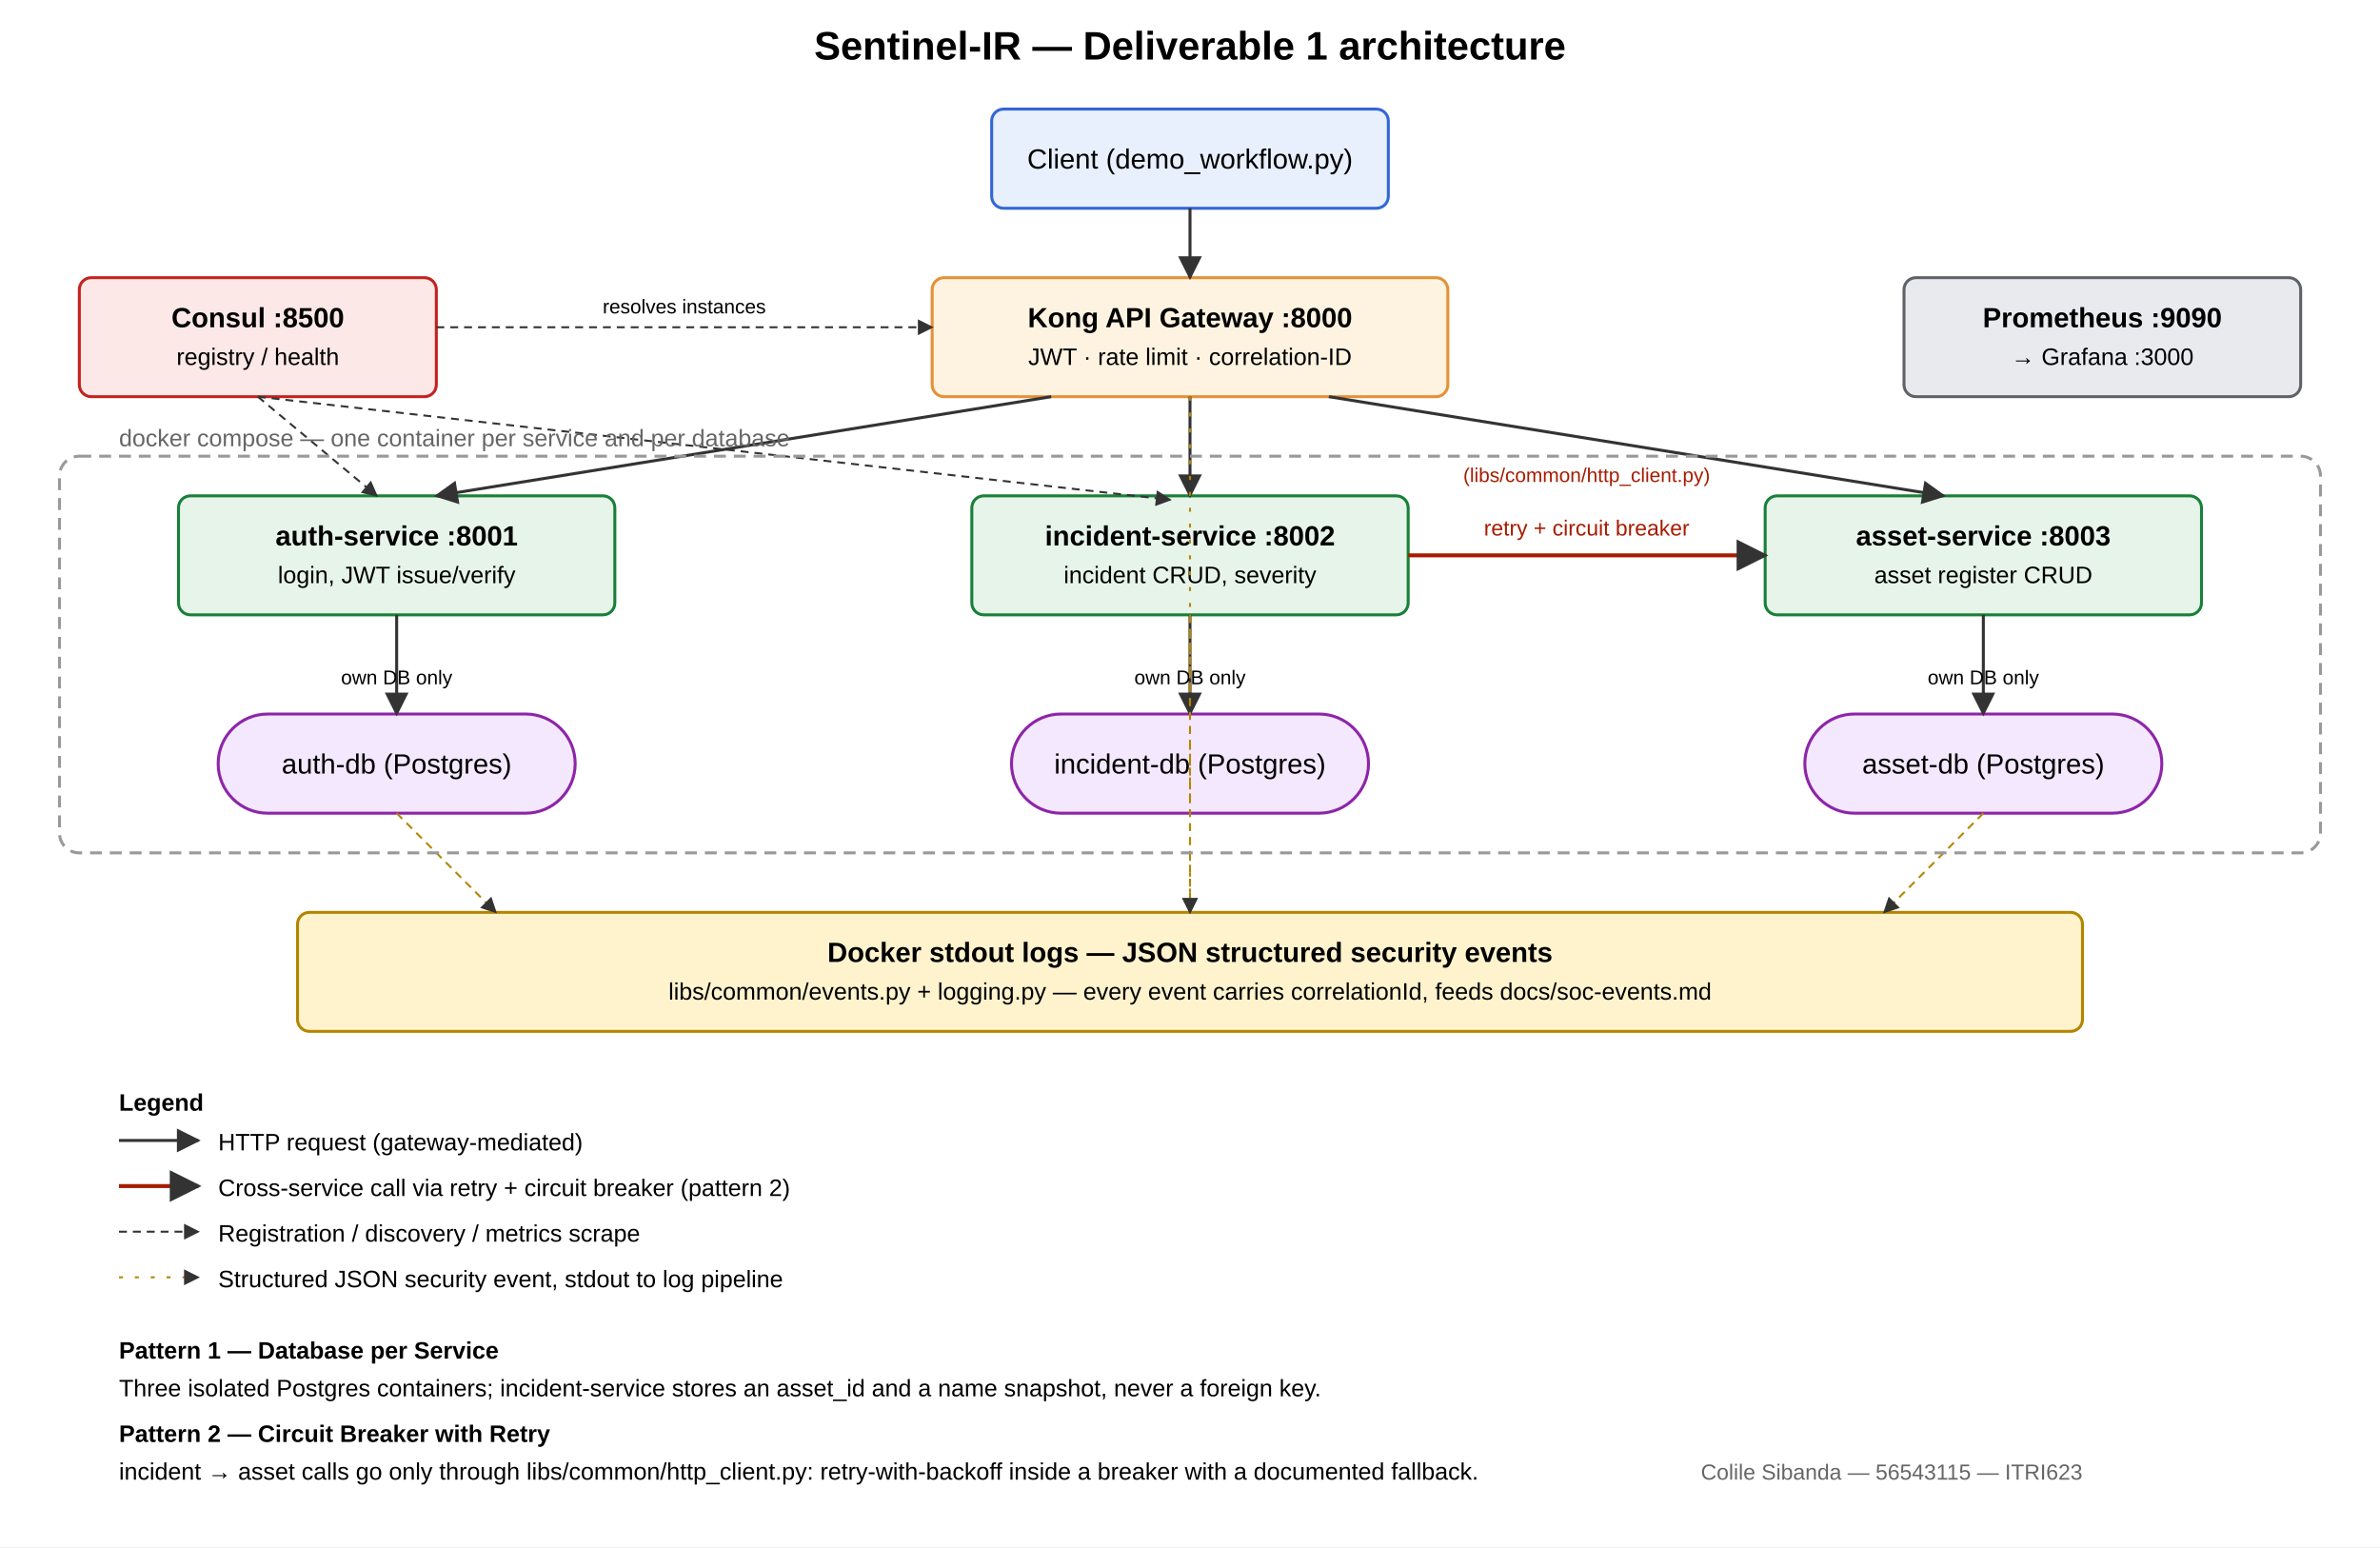
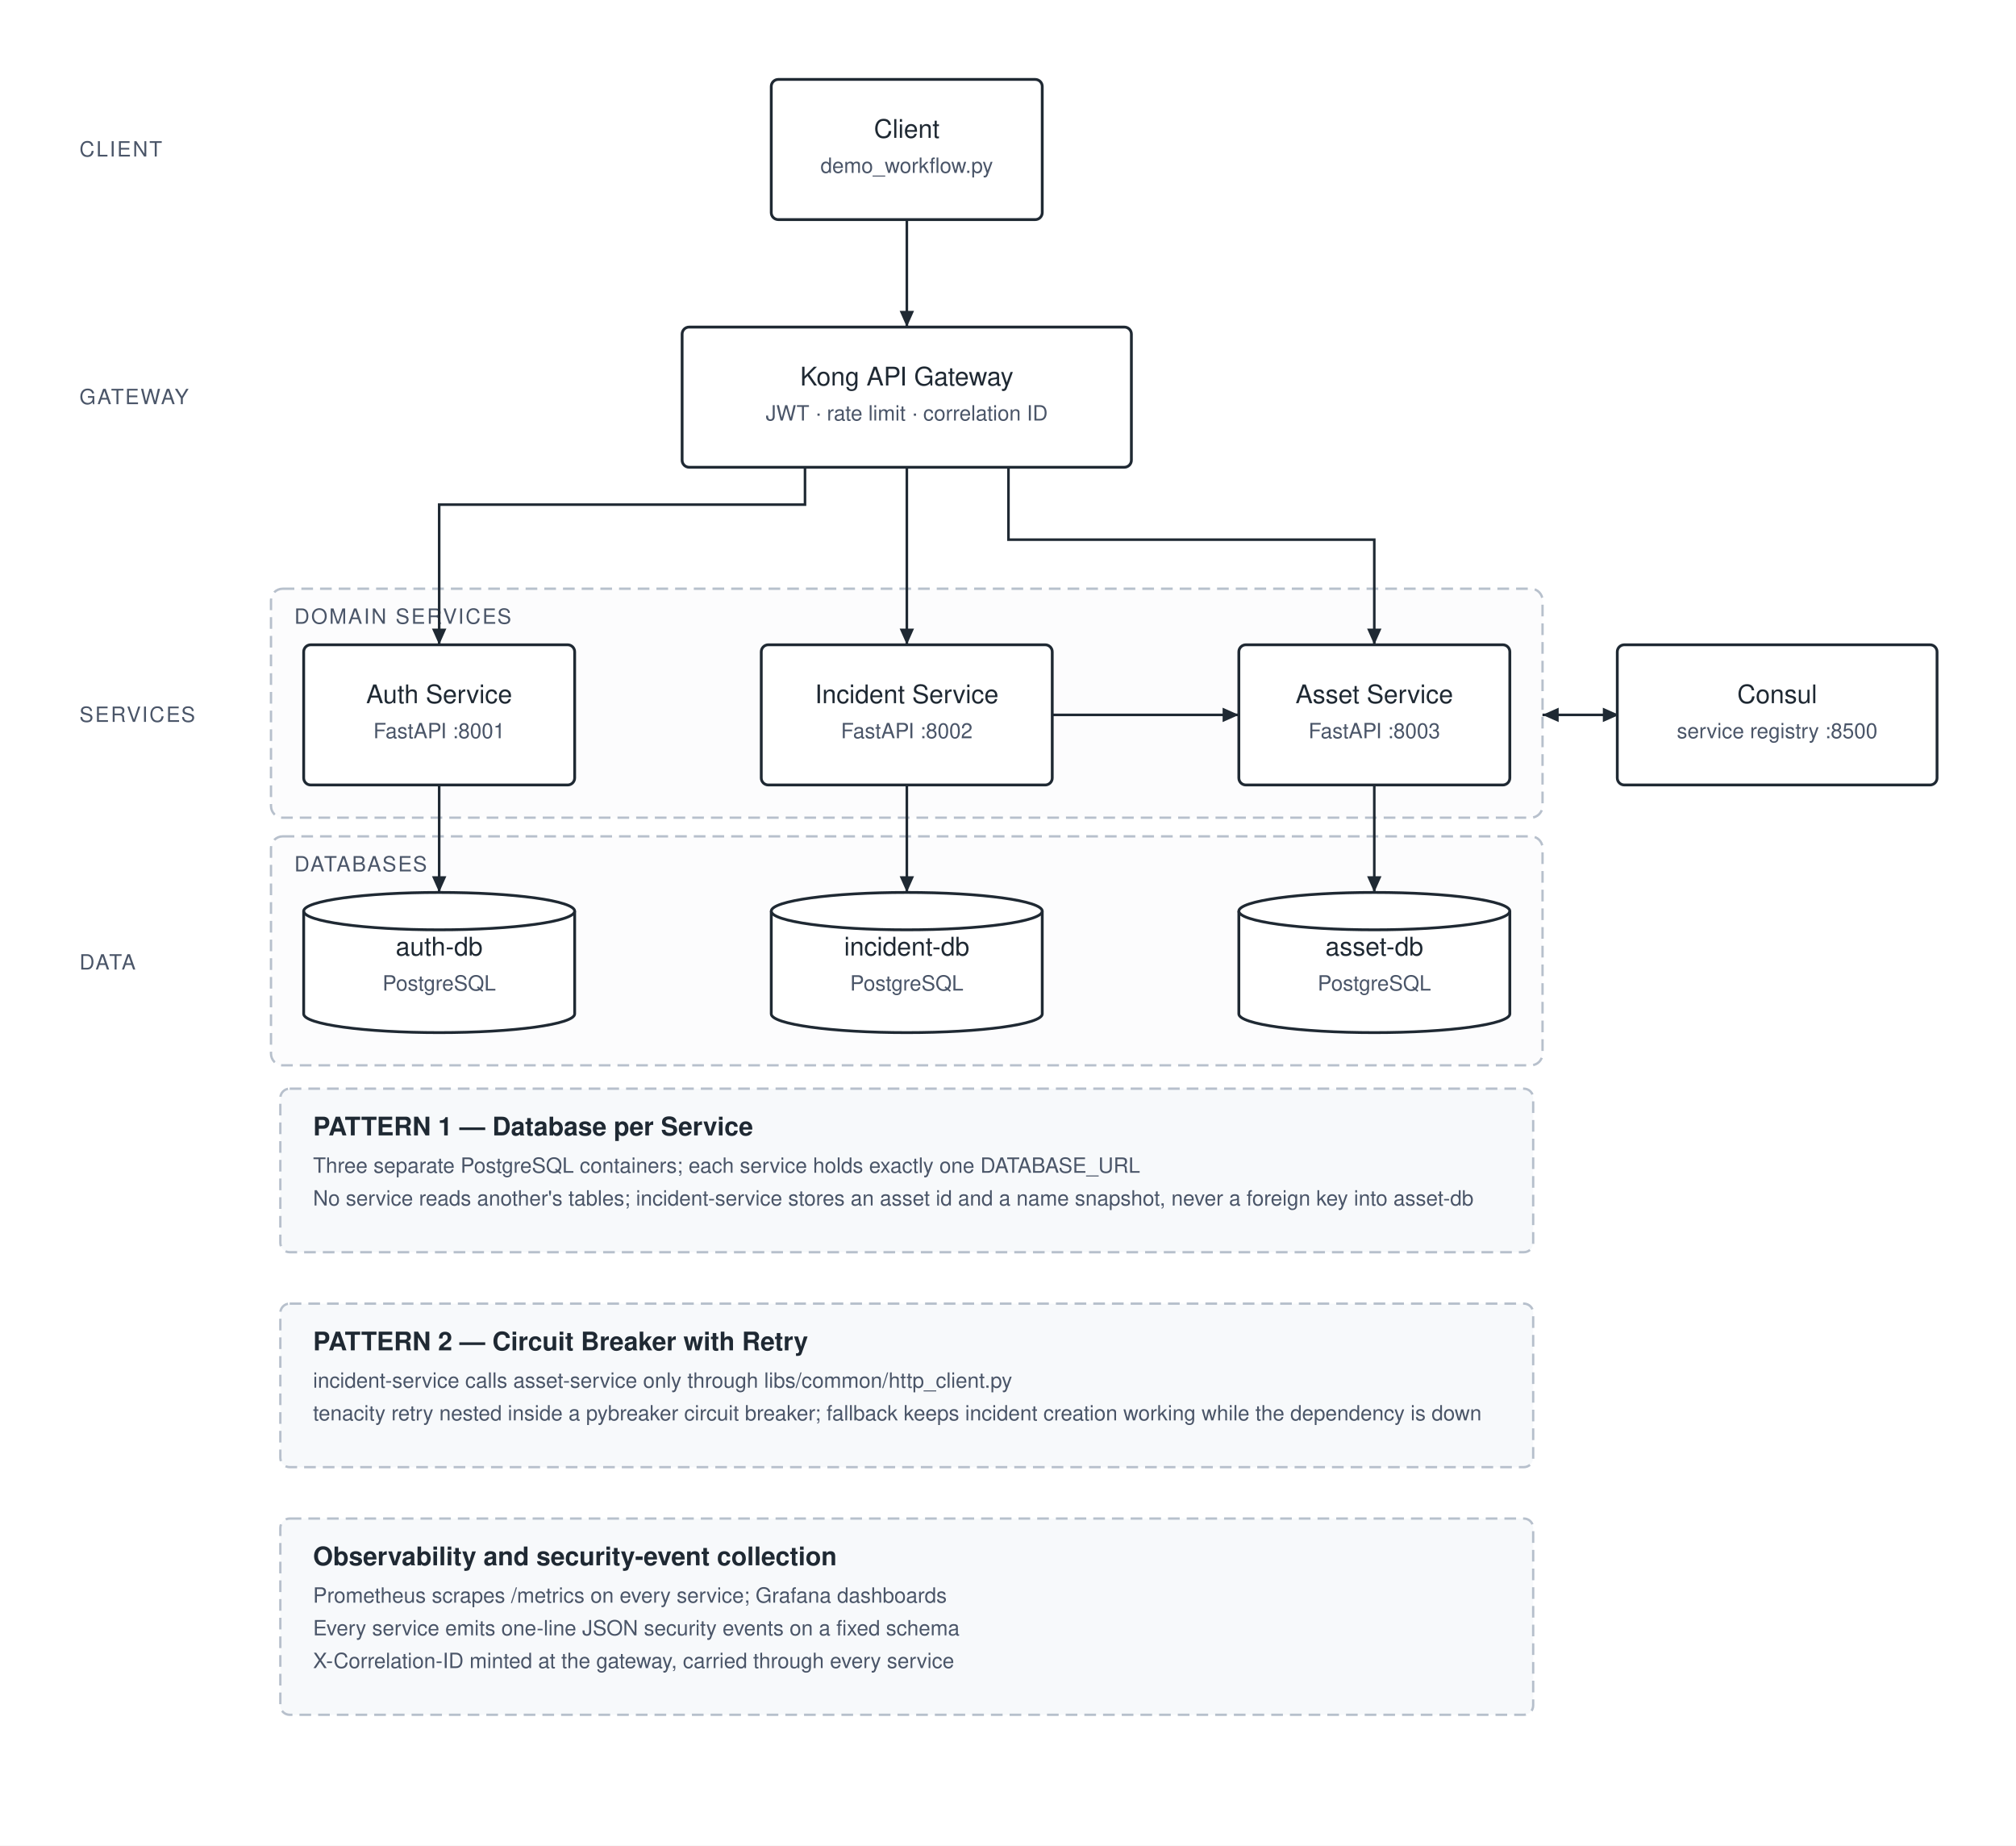
- <svg xmlns="http://www.w3.org/2000/svg" viewBox="0 0 1200 780" font-family="Segoe UI, Arial, sans-serif" font-size="14">
+ <svg xmlns="http://www.w3.org/2000/svg" width="863" height="790" viewBox="0 0 863 790">
+   <rect width="100%" height="100%" fill="#FFFFFF" />
  <defs>
-     <marker id="arrow" viewBox="0 0 10 10" refX="9" refY="5" markerWidth="8" markerHeight="8" orient="auto-start-reverse">
-       <path d="M0,0 L10,5 L0,10 z" fill="#333" />
+     <marker id="a" viewBox="0 0 10 10" refX="9" refY="5" markerWidth="7" markerHeight="7" orient="auto-start-reverse">
+       <path d="M 0 1 L 9 5 L 0 9 z" fill="#1F2933" />
+     </marker>
+     <marker id="astart" viewBox="0 0 10 10" refX="1" refY="5" markerWidth="7" markerHeight="7" orient="auto">
+       <path d="M 9 1 L 0 5 L 9 9 z" fill="#1F2933" />
    </marker>
  </defs>
-   <rect x="0" y="0" width="1200" height="780" fill="#ffffff" />
-   <text x="600" y="30" text-anchor="middle" font-size="20" font-weight="bold">Sentinel-IR — Deliverable 1 architecture</text>
-   <rect x="500" y="55" width="200" height="50" rx="6" fill="#e8f0fe" stroke="#3367d6" stroke-width="1.5" />
-   <text x="600" y="85" text-anchor="middle">Client (demo_workflow.py)</text>
-   <rect x="470" y="140" width="260" height="60" rx="6" fill="#fef3e0" stroke="#e69138" stroke-width="1.5" />
-   <text x="600" y="165" text-anchor="middle" font-weight="bold">Kong API Gateway :8000</text>
-   <text x="600" y="184" text-anchor="middle" font-size="12">JWT · rate limit · correlation-ID</text>
-   <line x1="600" y1="105" x2="600" y2="140" stroke="#333" stroke-width="1.5" marker-end="url(#arrow)" />
-   <rect x="90" y="250" width="220" height="60" rx="6" fill="#e6f4ea" stroke="#188038" stroke-width="1.5" />
-   <text x="200" y="275" text-anchor="middle" font-weight="bold">auth-service :8001</text>
-   <text x="200" y="294" text-anchor="middle" font-size="12">login, JWT issue/verify</text>
-   <rect x="490" y="250" width="220" height="60" rx="6" fill="#e6f4ea" stroke="#188038" stroke-width="1.5" />
-   <text x="600" y="275" text-anchor="middle" font-weight="bold">incident-service :8002</text>
-   <text x="600" y="294" text-anchor="middle" font-size="12">incident CRUD, severity</text>
-   <rect x="890" y="250" width="220" height="60" rx="6" fill="#e6f4ea" stroke="#188038" stroke-width="1.5" />
-   <text x="1000" y="275" text-anchor="middle" font-weight="bold">asset-service :8003</text>
-   <text x="1000" y="294" text-anchor="middle" font-size="12">asset register CRUD</text>
-   <line x1="530" y1="200" x2="220" y2="250" stroke="#333" stroke-width="1.5" marker-end="url(#arrow)" />
-   <line x1="600" y1="200" x2="600" y2="250" stroke="#333" stroke-width="1.5" marker-end="url(#arrow)" />
-   <line x1="670" y1="200" x2="980" y2="250" stroke="#333" stroke-width="1.5" marker-end="url(#arrow)" />
-   <line x1="710" y1="280" x2="890" y2="280" stroke="#a61c00" stroke-width="2" marker-end="url(#arrow)" />
-   <text x="800" y="270" text-anchor="middle" font-size="11" fill="#a61c00">retry + circuit breaker</text>
-   <text x="800" y="243" text-anchor="middle" font-size="10" fill="#a61c00">(libs/common/http_client.py)</text>
-   <rect x="110" y="360" width="180" height="50" rx="25" fill="#f3e8fd" stroke="#8e24aa" stroke-width="1.5" />
-   <text x="200" y="390" text-anchor="middle">auth-db (Postgres)</text>
-   <rect x="510" y="360" width="180" height="50" rx="25" fill="#f3e8fd" stroke="#8e24aa" stroke-width="1.5" />
-   <text x="600" y="390" text-anchor="middle">incident-db (Postgres)</text>
-   <rect x="910" y="360" width="180" height="50" rx="25" fill="#f3e8fd" stroke="#8e24aa" stroke-width="1.5" />
-   <text x="1000" y="390" text-anchor="middle">asset-db (Postgres)</text>
-   <line x1="200" y1="310" x2="200" y2="360" stroke="#333" stroke-width="1.5" marker-end="url(#arrow)" />
-   <line x1="600" y1="310" x2="600" y2="360" stroke="#333" stroke-width="1.5" marker-end="url(#arrow)" />
-   <line x1="1000" y1="310" x2="1000" y2="360" stroke="#333" stroke-width="1.5" marker-end="url(#arrow)" />
-   <text x="200" y="345" text-anchor="middle" font-size="10">own DB only</text>
-   <text x="600" y="345" text-anchor="middle" font-size="10">own DB only</text>
-   <text x="1000" y="345" text-anchor="middle" font-size="10">own DB only</text>
-   <rect x="40" y="140" width="180" height="60" rx="6" fill="#fce8e6" stroke="#c5221f" stroke-width="1.5" />
-   <text x="130" y="165" text-anchor="middle" font-weight="bold">Consul :8500</text>
-   <text x="130" y="184" text-anchor="middle" font-size="12">registry / health</text>
-   <line x1="130" y1="200" x2="190" y2="250" stroke="#333" stroke-width="1" stroke-dasharray="4 3" marker-end="url(#arrow)" />
-   <line x1="130" y1="200" x2="590" y2="252" stroke="#333" stroke-width="1" stroke-dasharray="4 3" marker-end="url(#arrow)" />
-   <line x1="220" y1="165" x2="470" y2="165" stroke="#333" stroke-width="1" stroke-dasharray="4 3" marker-end="url(#arrow)" />
-   <text x="345" y="158" text-anchor="middle" font-size="10">resolves instances</text>
-   <rect x="960" y="140" width="200" height="60" rx="6" fill="#e8eaed" stroke="#5f6368" stroke-width="1.5" />
-   <text x="1060" y="165" text-anchor="middle" font-weight="bold">Prometheus :9090</text>
-   <text x="1060" y="184" text-anchor="middle" font-size="12">→ Grafana :3000</text>
-   <rect x="150" y="460" width="900" height="60" rx="6" fill="#fff3cd" stroke="#b38600" stroke-width="1.5" />
-   <text x="600" y="485" text-anchor="middle" font-weight="bold">Docker stdout logs — JSON structured security events</text>
-   <text x="600" y="504" text-anchor="middle" font-size="12">libs/common/events.py + logging.py — every event carries correlationId, feeds docs/soc-events.md</text>
-   <line x1="200" y1="410" x2="250" y2="460" stroke="#b38600" stroke-width="1" stroke-dasharray="4 3" marker-end="url(#arrow)" />
-   <line x1="600" y1="310" x2="600" y2="460" stroke="#b38600" stroke-width="1" stroke-dasharray="4 3" marker-end="url(#arrow)" />
-   <line x1="1000" y1="410" x2="950" y2="460" stroke="#b38600" stroke-width="1" stroke-dasharray="4 3" marker-end="url(#arrow)" />
-   <line x1="600" y1="200" x2="600" y2="460" stroke="#b38600" stroke-width="1" stroke-dasharray="2 6" marker-end="url(#arrow)" />
-   <rect x="30" y="230" width="1140" height="200" rx="10" fill="none" stroke="#999" stroke-width="1.5" stroke-dasharray="6 4" />
-   <text x="60" y="225" font-size="12" fill="#666">docker compose — one container per service and per database</text>
-   <text x="60" y="560" font-size="12" font-weight="bold">Legend</text>
-   <line x1="60" y1="575" x2="100" y2="575" stroke="#333" stroke-width="1.5" marker-end="url(#arrow)" />
-   <text x="110" y="580" font-size="12">HTTP request (gateway-mediated)</text>
-   <line x1="60" y1="598" x2="100" y2="598" stroke="#a61c00" stroke-width="2" marker-end="url(#arrow)" />
-   <text x="110" y="603" font-size="12">Cross-service call via retry + circuit breaker (pattern 2)</text>
-   <line x1="60" y1="621" x2="100" y2="621" stroke="#333" stroke-width="1" stroke-dasharray="4 3" marker-end="url(#arrow)" />
-   <text x="110" y="626" font-size="12">Registration / discovery / metrics scrape</text>
-   <line x1="60" y1="644" x2="100" y2="644" stroke="#b38600" stroke-width="1" stroke-dasharray="2 6" marker-end="url(#arrow)" />
-   <text x="110" y="649" font-size="12">Structured JSON security event, stdout to log pipeline</text>
-   <text x="60" y="685" font-size="12" font-weight="bold">Pattern 1 — Database per Service</text>
-   <text x="60" y="704" font-size="12">Three isolated Postgres containers; incident-service stores an asset_id and a name snapshot, never a foreign key.</text>
-   <text x="60" y="727" font-size="12" font-weight="bold">Pattern 2 — Circuit Breaker with Retry</text>
-   <text x="60" y="746" font-size="12">incident → asset calls go only through libs/common/http_client.py: retry-with-backoff inside a breaker with a documented fallback.</text>
-   <text x="1050" y="746" font-size="11" fill="#666" text-anchor="end">Colile Sibanda — 56543115 — ITRI623</text>
+   <rect x="116.0" y="252.0" width="544.32" height="98.0" rx="5" fill="#FCFCFD" stroke="#B7C0CC" stroke-width="1" stroke-dasharray="5 3" />
+   <text x="126.0" y="267.0" font-family="Helvetica, Arial, sans-serif" font-size="9.0" fill="#4A5568" letter-spacing="0.7">DOMAIN SERVICES</text>
+   <rect x="116.0" y="358.0" width="544.32" height="98.0" rx="5" fill="#FCFCFD" stroke="#B7C0CC" stroke-width="1" stroke-dasharray="5 3" />
+   <text x="126.0" y="373.0" font-family="Helvetica, Arial, sans-serif" font-size="9.0" fill="#4A5568" letter-spacing="0.7">DATABASES</text>
+   <text x="34.0" y="67.0" font-family="Helvetica, Arial, sans-serif" font-size="9.0" fill="#4A5568" letter-spacing="0.7">CLIENT</text>
+   <text x="34.0" y="173.0" font-family="Helvetica, Arial, sans-serif" font-size="9.0" fill="#4A5568" letter-spacing="0.7">GATEWAY</text>
+   <text x="34.0" y="309.0" font-family="Helvetica, Arial, sans-serif" font-size="9.0" fill="#4A5568" letter-spacing="0.7">SERVICES</text>
+   <text x="34.0" y="415.0" font-family="Helvetica, Arial, sans-serif" font-size="9.0" fill="#4A5568" letter-spacing="0.7">DATA</text>
+   <path d="M 388.2 94.0 L 388.2 140.0" fill="none" stroke="#1F2933" stroke-width="1.1" marker-end="url(#a)" />
+   <path d="M 344.6 200.0 L 344.6 216.0 L 188.0 216.0 L 188.0 276.0" fill="none" stroke="#1F2933" stroke-width="1.1" marker-end="url(#a)" />
+   <path d="M 388.2 200.0 L 388.2 276.0" fill="none" stroke="#1F2933" stroke-width="1.1" marker-end="url(#a)" />
+   <path d="M 431.7 200.0 L 431.7 231.0 L 588.3 231.0 L 588.3 276.0" fill="none" stroke="#1F2933" stroke-width="1.1" marker-end="url(#a)" />
+   <path d="M 450.4 306.0 L 530.3 306.0" fill="none" stroke="#1F2933" stroke-width="1.1" marker-end="url(#a)" />
+   <path d="M 188.0 336.0 L 188.0 382.0" fill="none" stroke="#1F2933" stroke-width="1.1" marker-end="url(#a)" />
+   <path d="M 388.2 336.0 L 388.2 382.0" fill="none" stroke="#1F2933" stroke-width="1.1" marker-end="url(#a)" />
+   <path d="M 588.3 336.0 L 588.3 382.0" fill="none" stroke="#1F2933" stroke-width="1.1" marker-end="url(#a)" />
+   <path d="M 692.3 306.0 L 660.3 306.0" fill="none" stroke="#1F2933" stroke-width="1.1" marker-end="url(#a)" marker-start="url(#astart)" />
+   <rect x="330.16" y="34.0" width="116.0" height="60.0" rx="3" fill="#FFFFFF" stroke="#1F2933" stroke-width="1.2" />
+   <text x="388.16" y="59.0" font-family="Helvetica, Arial, sans-serif" font-size="11.0" fill="#1F2933" text-anchor="middle">Client</text>
+   <text x="388.16" y="74.0" font-family="Helvetica, Arial, sans-serif" font-size="9.0" fill="#4A5568" text-anchor="middle">demo_workflow.py</text>
+   <rect x="292.0" y="140.0" width="192.32" height="60.0" rx="3" fill="#FFFFFF" stroke="#1F2933" stroke-width="1.2" />
+   <text x="388.16" y="165.0" font-family="Helvetica, Arial, sans-serif" font-size="11.0" fill="#1F2933" text-anchor="middle">Kong API Gateway</text>
+   <text x="388.16" y="180.0" font-family="Helvetica, Arial, sans-serif" font-size="9.0" fill="#4A5568" text-anchor="middle">JWT · rate limit · correlation ID</text>
+   <rect x="130.0" y="276.0" width="116.0" height="60.0" rx="3" fill="#FFFFFF" stroke="#1F2933" stroke-width="1.2" />
+   <text x="188.0" y="301.0" font-family="Helvetica, Arial, sans-serif" font-size="11.0" fill="#1F2933" text-anchor="middle">Auth Service</text>
+   <text x="188.0" y="316.0" font-family="Helvetica, Arial, sans-serif" font-size="9.0" fill="#4A5568" text-anchor="middle">FastAPI :8001</text>
+   <rect x="325.88" y="276.0" width="124.56" height="60.0" rx="3" fill="#FFFFFF" stroke="#1F2933" stroke-width="1.2" />
+   <text x="388.16" y="301.0" font-family="Helvetica, Arial, sans-serif" font-size="11.0" fill="#1F2933" text-anchor="middle">Incident Service</text>
+   <text x="388.16" y="316.0" font-family="Helvetica, Arial, sans-serif" font-size="9.0" fill="#4A5568" text-anchor="middle">FastAPI :8002</text>
+   <rect x="530.32" y="276.0" width="116.0" height="60.0" rx="3" fill="#FFFFFF" stroke="#1F2933" stroke-width="1.2" />
+   <text x="588.32" y="301.0" font-family="Helvetica, Arial, sans-serif" font-size="11.0" fill="#1F2933" text-anchor="middle">Asset Service</text>
+   <text x="588.32" y="316.0" font-family="Helvetica, Arial, sans-serif" font-size="9.0" fill="#4A5568" text-anchor="middle">FastAPI :8003</text>
+   <rect x="692.32" y="276.0" width="136.88" height="60.0" rx="3" fill="#FFFFFF" stroke="#1F2933" stroke-width="1.2" />
+   <text x="760.76" y="301.0" font-family="Helvetica, Arial, sans-serif" font-size="11.0" fill="#1F2933" text-anchor="middle">Consul</text>
+   <text x="760.76" y="316.0" font-family="Helvetica, Arial, sans-serif" font-size="9.0" fill="#4A5568" text-anchor="middle">service registry :8500</text>
+   <path d="M 130.0 390.0 A 58.0 8.0 0 0 1 246.0 390.0 L 246.0 434.0 A 58.0 8.0 0 0 1 130.0 434.0 Z" fill="#FFFFFF" stroke="#1F2933" stroke-width="1.2" />
+   <path d="M 130.0 390.0 A 58.0 8.0 0 0 0 246.0 390.0" fill="none" stroke="#1F2933" stroke-width="1.2" />
+   <text x="188.0" y="409.0" font-family="Helvetica, Arial, sans-serif" font-size="11.0" fill="#1F2933" text-anchor="middle">auth-db</text>
+   <text x="188.0" y="424.0" font-family="Helvetica, Arial, sans-serif" font-size="9.0" fill="#4A5568" text-anchor="middle">PostgreSQL</text>
+   <path d="M 330.16 390.0 A 58.0 8.0 0 0 1 446.16 390.0 L 446.16 434.0 A 58.0 8.0 0 0 1 330.16 434.0 Z" fill="#FFFFFF" stroke="#1F2933" stroke-width="1.2" />
+   <path d="M 330.16 390.0 A 58.0 8.0 0 0 0 446.16 390.0" fill="none" stroke="#1F2933" stroke-width="1.2" />
+   <text x="388.16" y="409.0" font-family="Helvetica, Arial, sans-serif" font-size="11.0" fill="#1F2933" text-anchor="middle">incident-db</text>
+   <text x="388.16" y="424.0" font-family="Helvetica, Arial, sans-serif" font-size="9.0" fill="#4A5568" text-anchor="middle">PostgreSQL</text>
+   <path d="M 530.32 390.0 A 58.0 8.0 0 0 1 646.32 390.0 L 646.32 434.0 A 58.0 8.0 0 0 1 530.32 434.0 Z" fill="#FFFFFF" stroke="#1F2933" stroke-width="1.2" />
+   <path d="M 530.32 390.0 A 58.0 8.0 0 0 0 646.32 390.0" fill="none" stroke="#1F2933" stroke-width="1.2" />
+   <text x="588.32" y="409.0" font-family="Helvetica, Arial, sans-serif" font-size="11.0" fill="#1F2933" text-anchor="middle">asset-db</text>
+   <text x="588.32" y="424.0" font-family="Helvetica, Arial, sans-serif" font-size="9.0" fill="#4A5568" text-anchor="middle">PostgreSQL</text>
+   <rect x="120.0" y="466.0" width="536.32" height="70.0" rx="4" fill="#F7F9FB" stroke="#B7C0CC" stroke-width="1" stroke-dasharray="5 3" />
+   <text x="134.0" y="486.0" font-family="Helvetica, Arial, sans-serif" font-size="11.0" font-weight="600" fill="#1F2933">PATTERN 1 — Database per Service</text>
+   <text x="134.0" y="502.0" font-family="Helvetica, Arial, sans-serif" font-size="9.0" fill="#4A5568">Three separate PostgreSQL containers; each service holds exactly one DATABASE_URL</text>
+   <text x="134.0" y="516.0" font-family="Helvetica, Arial, sans-serif" font-size="9.0" fill="#4A5568">No service reads another's tables; incident-service stores an asset id and a name snapshot, never a foreign key into asset-db</text>
+   <rect x="120.0" y="558.0" width="536.32" height="70.0" rx="4" fill="#F7F9FB" stroke="#B7C0CC" stroke-width="1" stroke-dasharray="5 3" />
+   <text x="134.0" y="578.0" font-family="Helvetica, Arial, sans-serif" font-size="11.0" font-weight="600" fill="#1F2933">PATTERN 2 — Circuit Breaker with Retry</text>
+   <text x="134.0" y="594.0" font-family="Helvetica, Arial, sans-serif" font-size="9.0" fill="#4A5568">incident-service calls asset-service only through libs/common/http_client.py</text>
+   <text x="134.0" y="608.0" font-family="Helvetica, Arial, sans-serif" font-size="9.0" fill="#4A5568">tenacity retry nested inside a pybreaker circuit breaker; fallback keeps incident creation working while the dependency is down</text>
+   <rect x="120.0" y="650.0" width="536.32" height="84.0" rx="4" fill="#F7F9FB" stroke="#B7C0CC" stroke-width="1" stroke-dasharray="5 3" />
+   <text x="134.0" y="670.0" font-family="Helvetica, Arial, sans-serif" font-size="11.0" font-weight="600" fill="#1F2933">Observability and security-event collection</text>
+   <text x="134.0" y="686.0" font-family="Helvetica, Arial, sans-serif" font-size="9.0" fill="#4A5568">Prometheus scrapes /metrics on every service; Grafana dashboards</text>
+   <text x="134.0" y="700.0" font-family="Helvetica, Arial, sans-serif" font-size="9.0" fill="#4A5568">Every service emits one-line JSON security events on a fixed schema</text>
+   <text x="134.0" y="714.0" font-family="Helvetica, Arial, sans-serif" font-size="9.0" fill="#4A5568">X-Correlation-ID minted at the gateway, carried through every service</text>
</svg>
